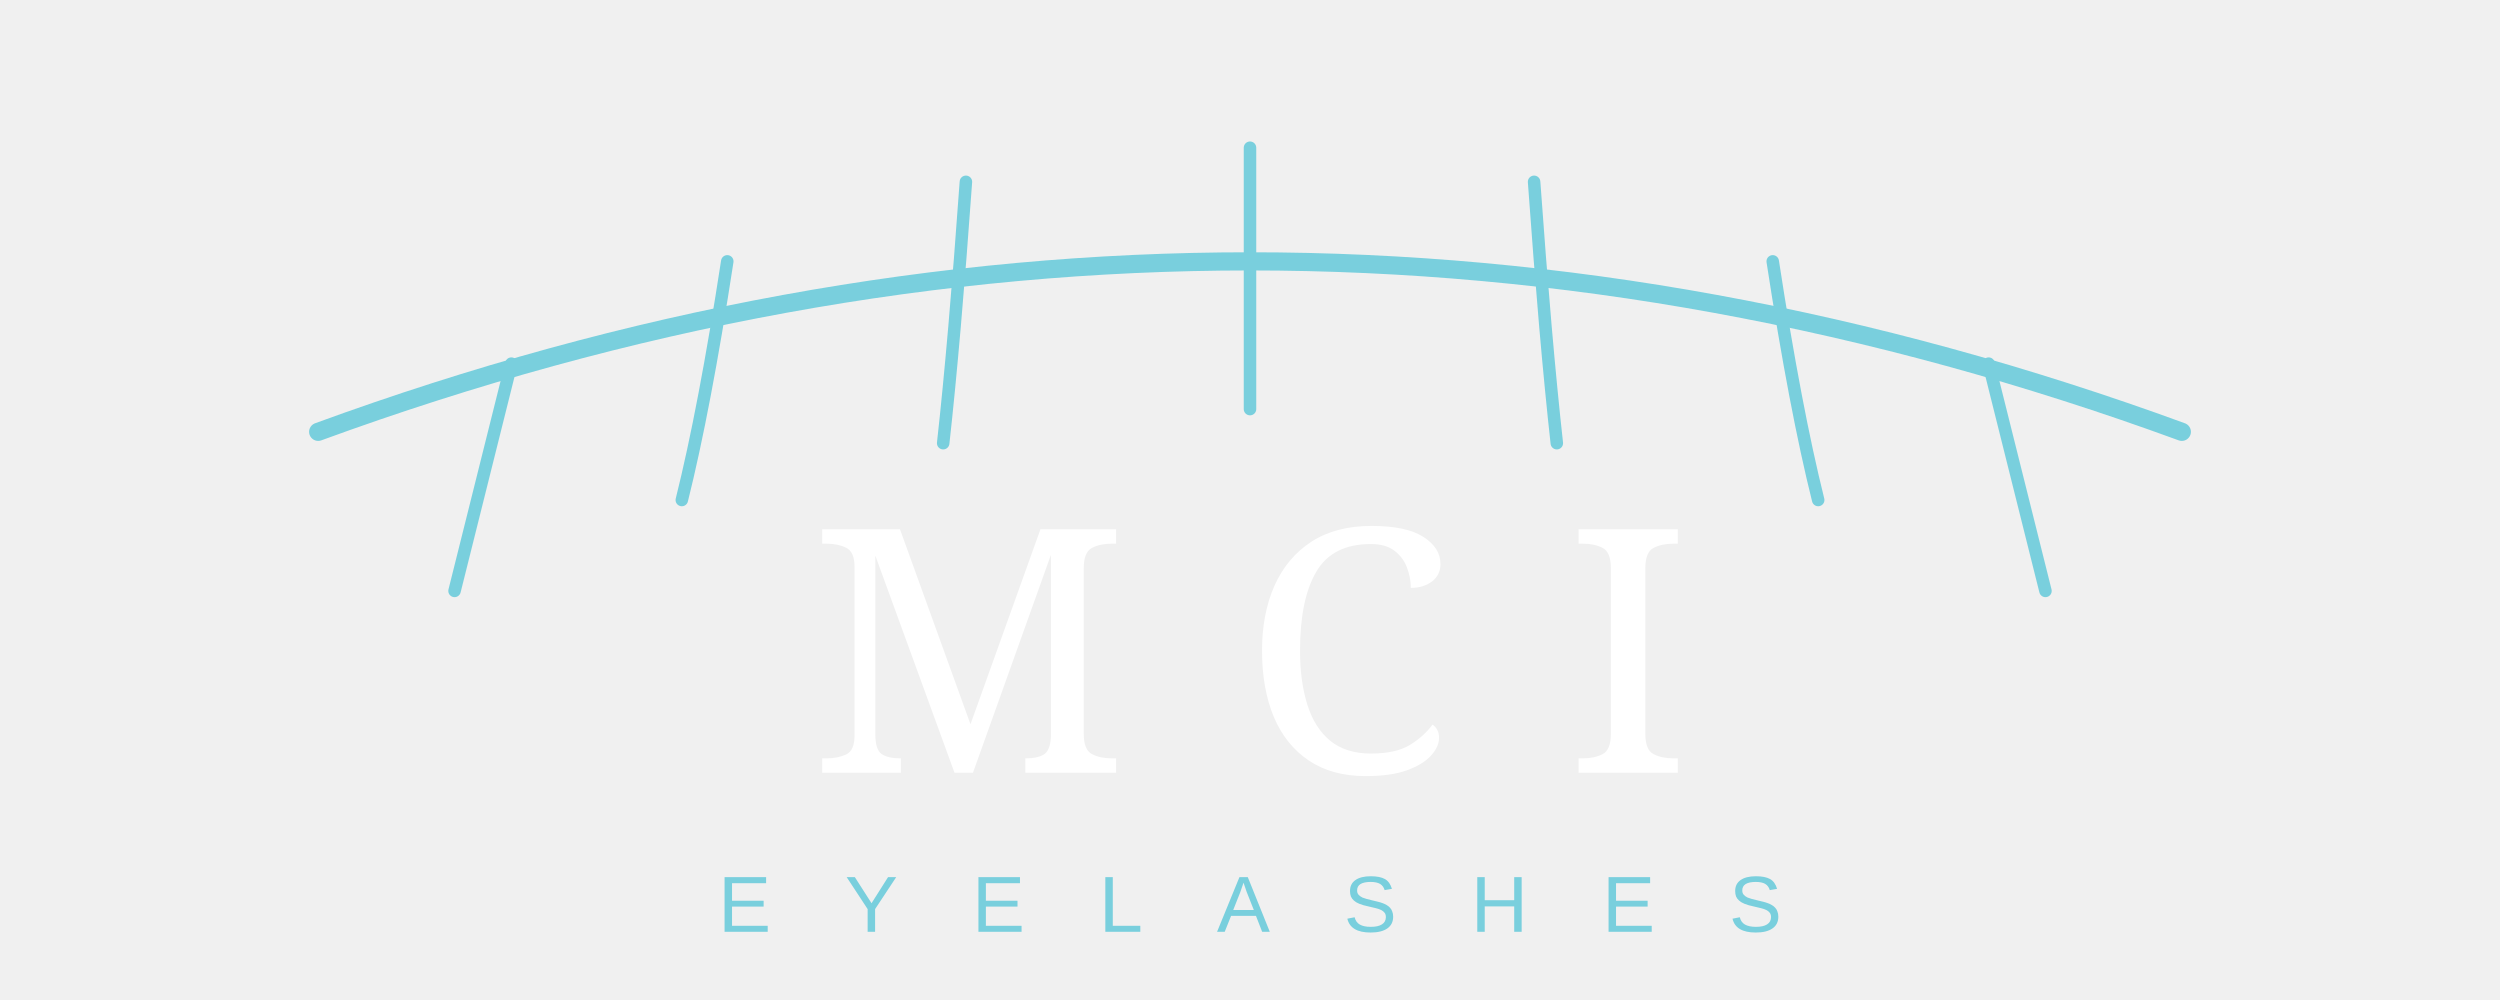
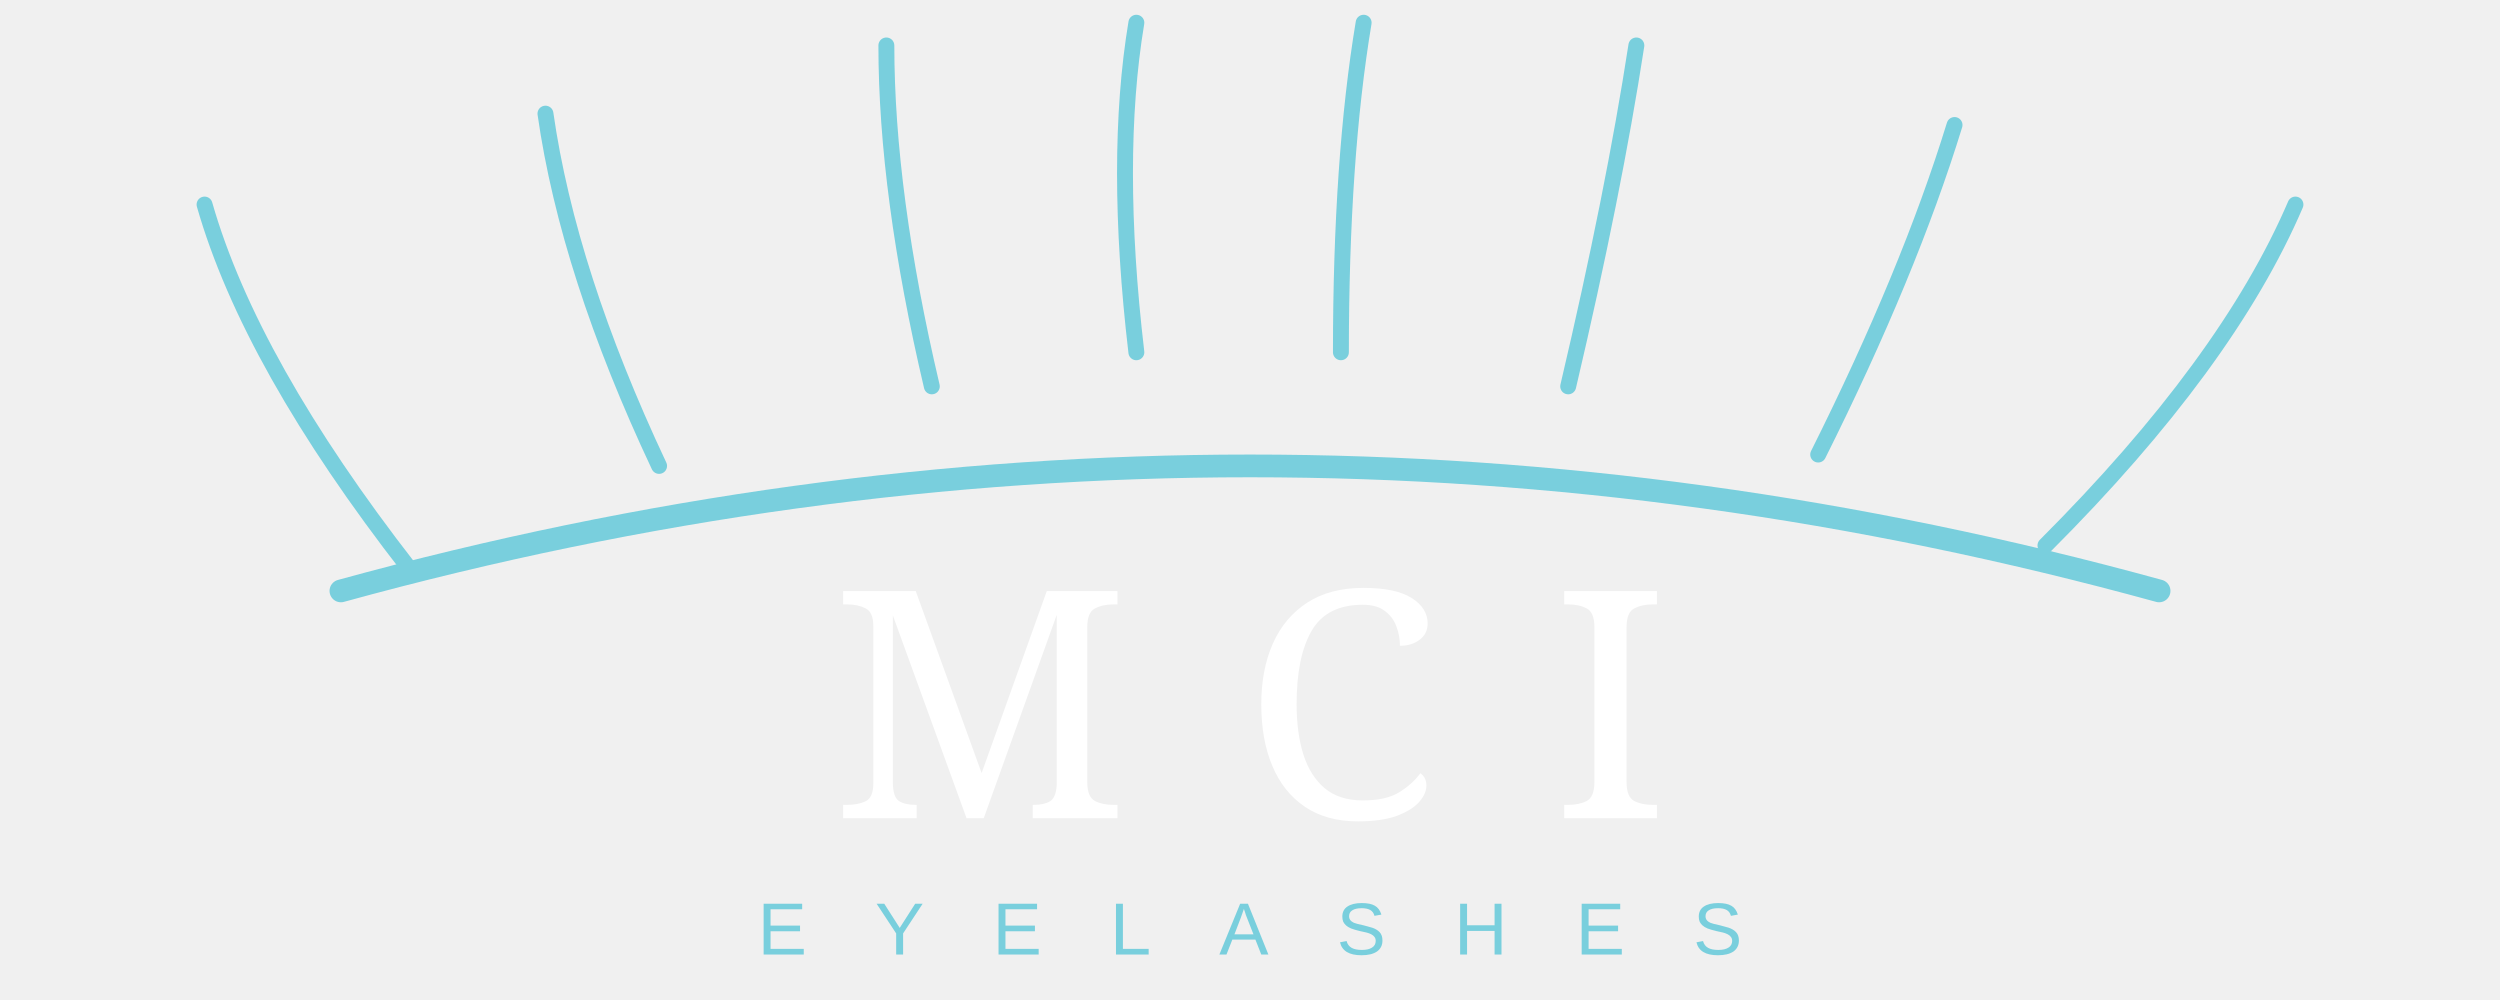
<svg xmlns="http://www.w3.org/2000/svg" viewBox="0 0 220 88" fill="none">
-   <path d="M 28 38 Q 110 8 192 38" stroke="#79CFDD" stroke-width="1.6" stroke-linecap="round" />
-   <path d="M 45 32 Q 42 44 40 52" stroke="#79CFDD" stroke-width="1.1" stroke-linecap="round" />
-   <path d="M 64 23 Q 62 36 60 44" stroke="#79CFDD" stroke-width="1.1" stroke-linecap="round" />
-   <path d="M 85 16 Q 84 30 83 39" stroke="#79CFDD" stroke-width="1.1" stroke-linecap="round" />
-   <path d="M 110 13 Q 110 27 110 36" stroke="#79CFDD" stroke-width="1.1" stroke-linecap="round" />
-   <path d="M 135 16 Q 136 30 137 39" stroke="#79CFDD" stroke-width="1.1" stroke-linecap="round" />
-   <path d="M 156 23 Q 158 36 160 44" stroke="#79CFDD" stroke-width="1.1" stroke-linecap="round" />
-   <path d="M 175 32 Q 178 44 180 52" stroke="#79CFDD" stroke-width="1.1" stroke-linecap="round" />
-   <text x="110" y="68" font-family="'Cormorant Garamond', Georgia, serif" font-size="30" font-weight="400" fill="#FFFFFF" text-anchor="middle" letter-spacing="10">MCI</text>
-   <text x="110" y="82" font-family="'Montserrat', Arial, sans-serif" font-size="7" font-weight="500" fill="#79CFDD" text-anchor="middle" letter-spacing="6.5">EYELASHES</text>
+   <path d="M 30 52 Q 110 30 190 52" stroke="#79CFDD" stroke-width="2" stroke-linecap="round" fill="none" />
+   <path d="M 36 50 Q 22 32 18 18" stroke="#79CFDD" stroke-width="1.4" stroke-linecap="round" />
+   <path d="M 58 41 Q 50 24 48 10" stroke="#79CFDD" stroke-width="1.4" stroke-linecap="round" />
+   <path d="M 82 34 Q 78 17 78 4" stroke="#79CFDD" stroke-width="1.4" stroke-linecap="round" />
+   <path d="M 100 31 Q 98 14 100 2" stroke="#79CFDD" stroke-width="1.4" stroke-linecap="round" />
+   <path d="M 118 31 Q 118 14 120 2" stroke="#79CFDD" stroke-width="1.4" stroke-linecap="round" />
+   <path d="M 138 34 Q 142 17 144 4" stroke="#79CFDD" stroke-width="1.4" stroke-linecap="round" />
+   <path d="M 160 40 Q 168 24 172 11" stroke="#79CFDD" stroke-width="1.4" stroke-linecap="round" />
+   <path d="M 180 48 Q 196 32 202 18" stroke="#79CFDD" stroke-width="1.4" stroke-linecap="round" />
+   <text x="110" y="72" font-family="'Cormorant Garamond', Georgia, serif" font-size="28" font-weight="400" fill="#FFFFFF" text-anchor="middle" letter-spacing="10">MCI</text>
+   <text x="110" y="84" font-family="'Montserrat', Arial, sans-serif" font-size="6.5" font-weight="500" fill="#79CFDD" text-anchor="middle" letter-spacing="6">EYELASHES</text>
</svg>
